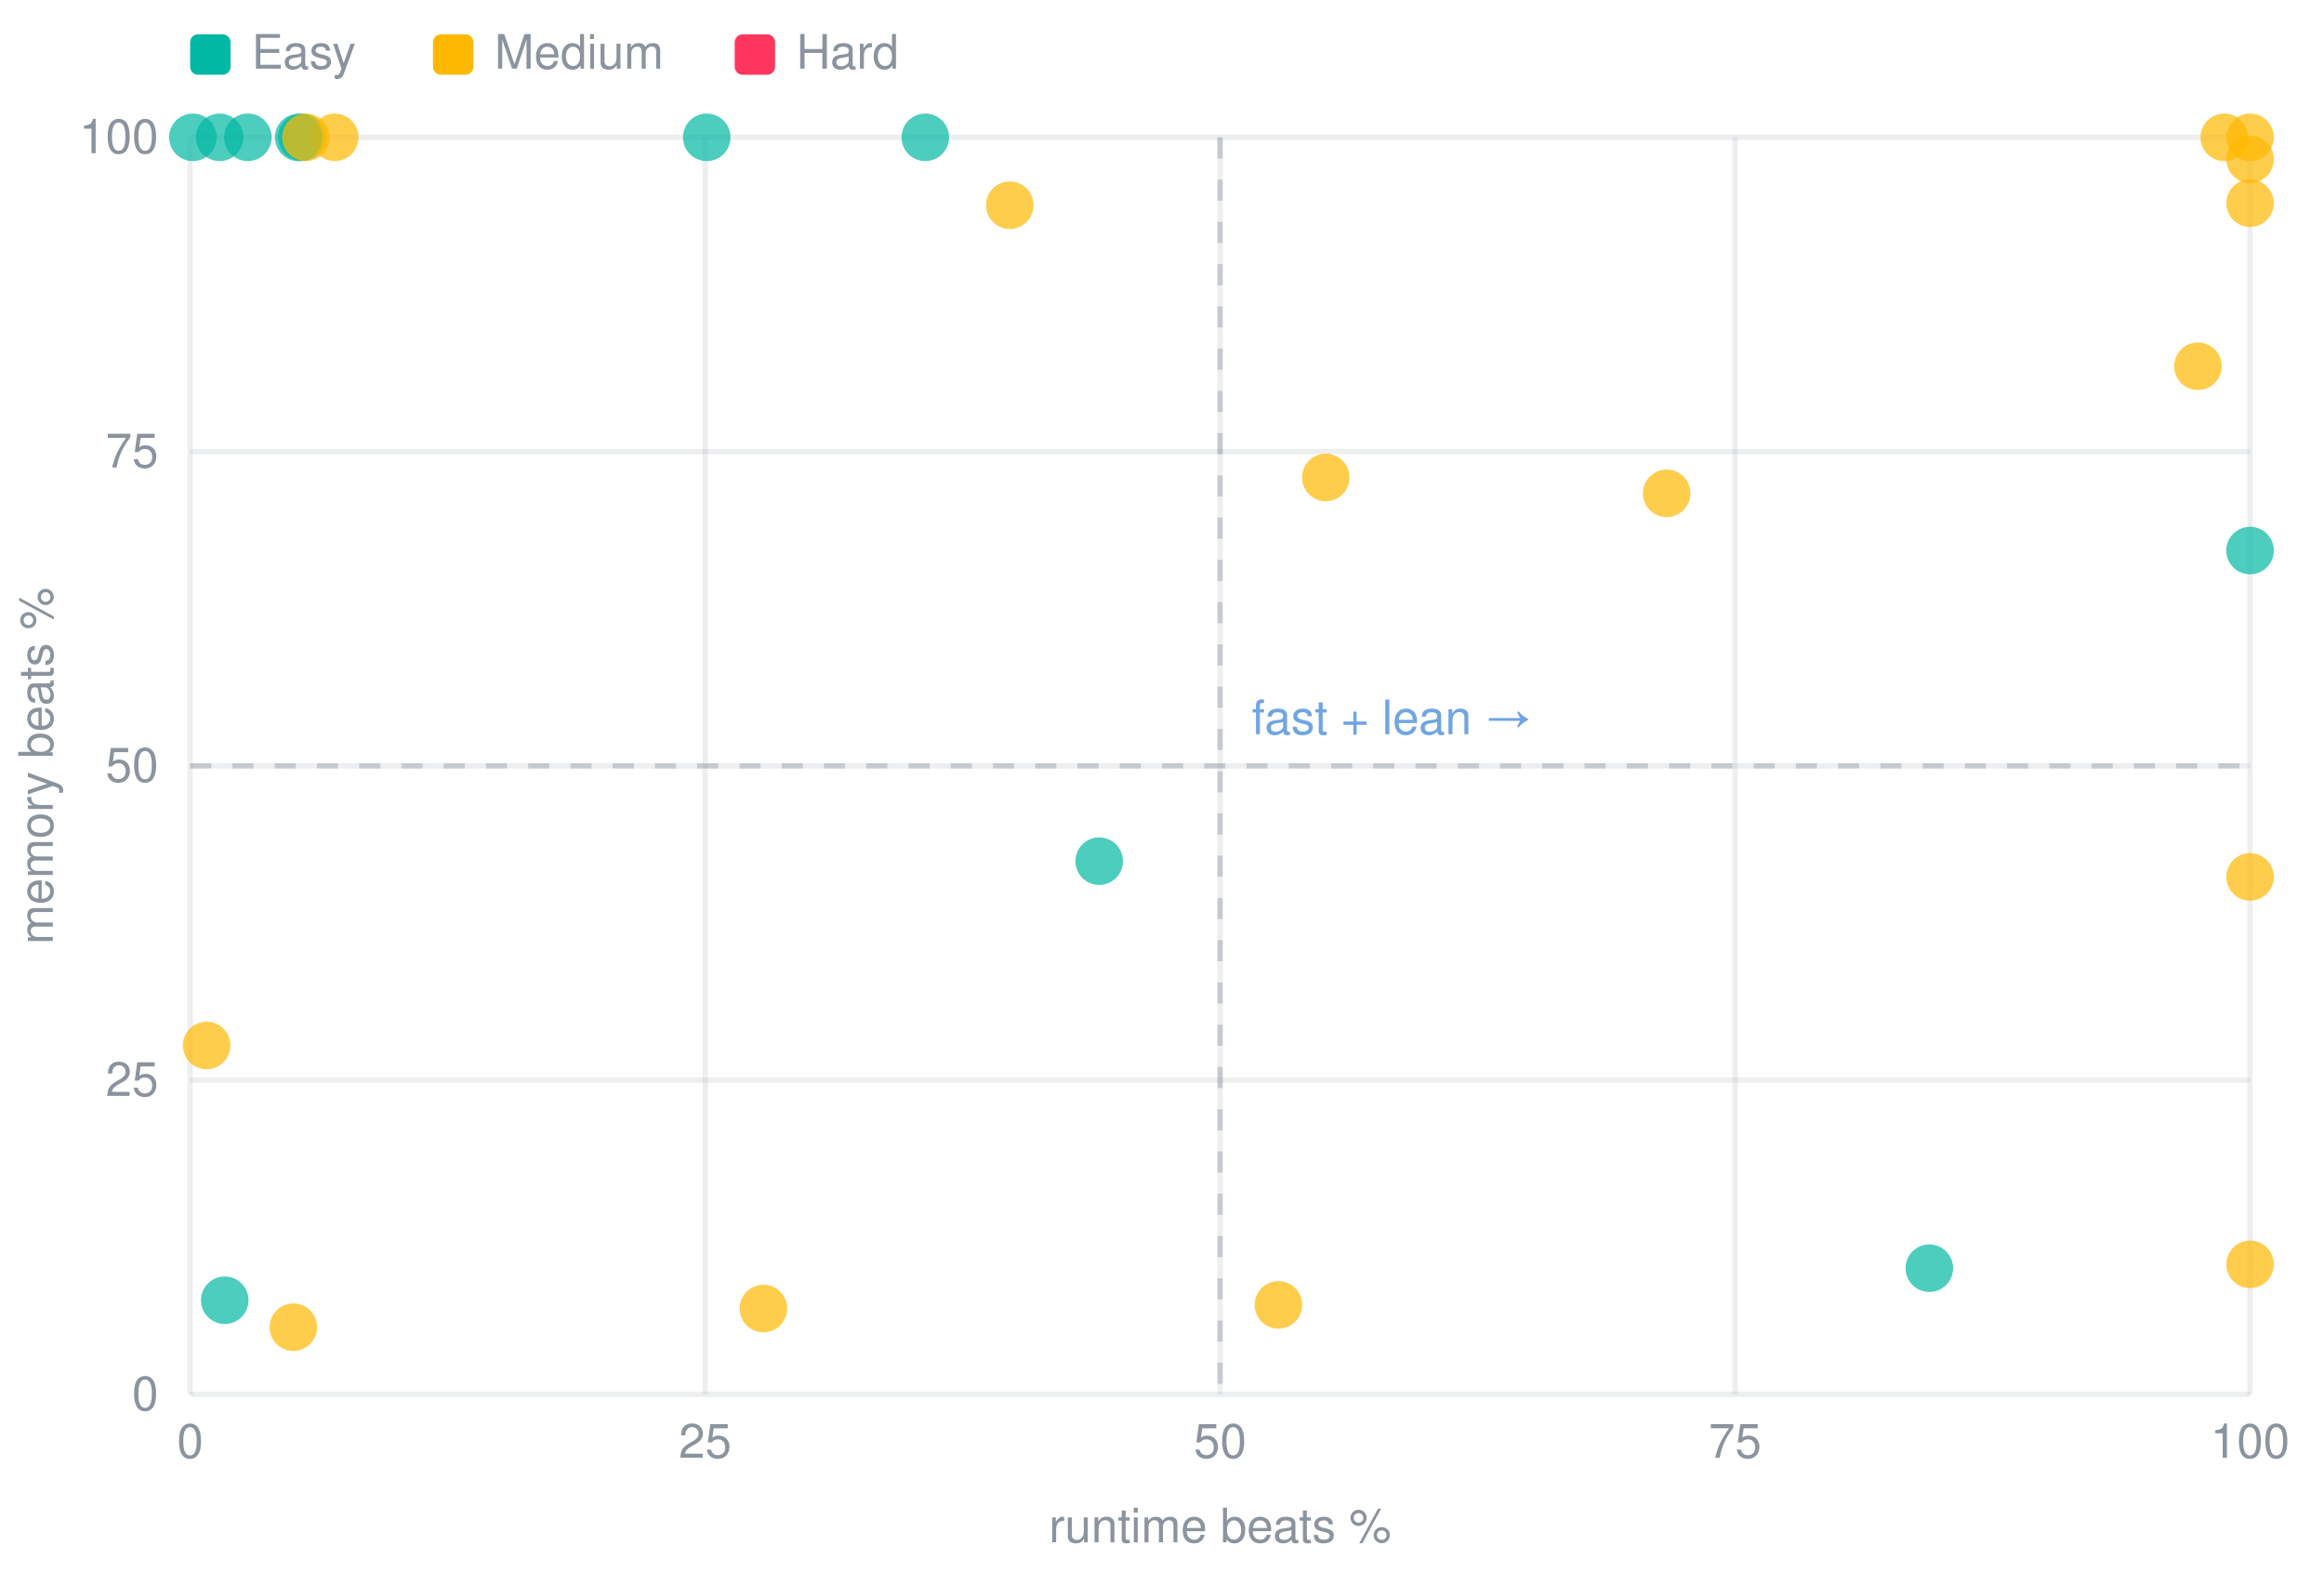
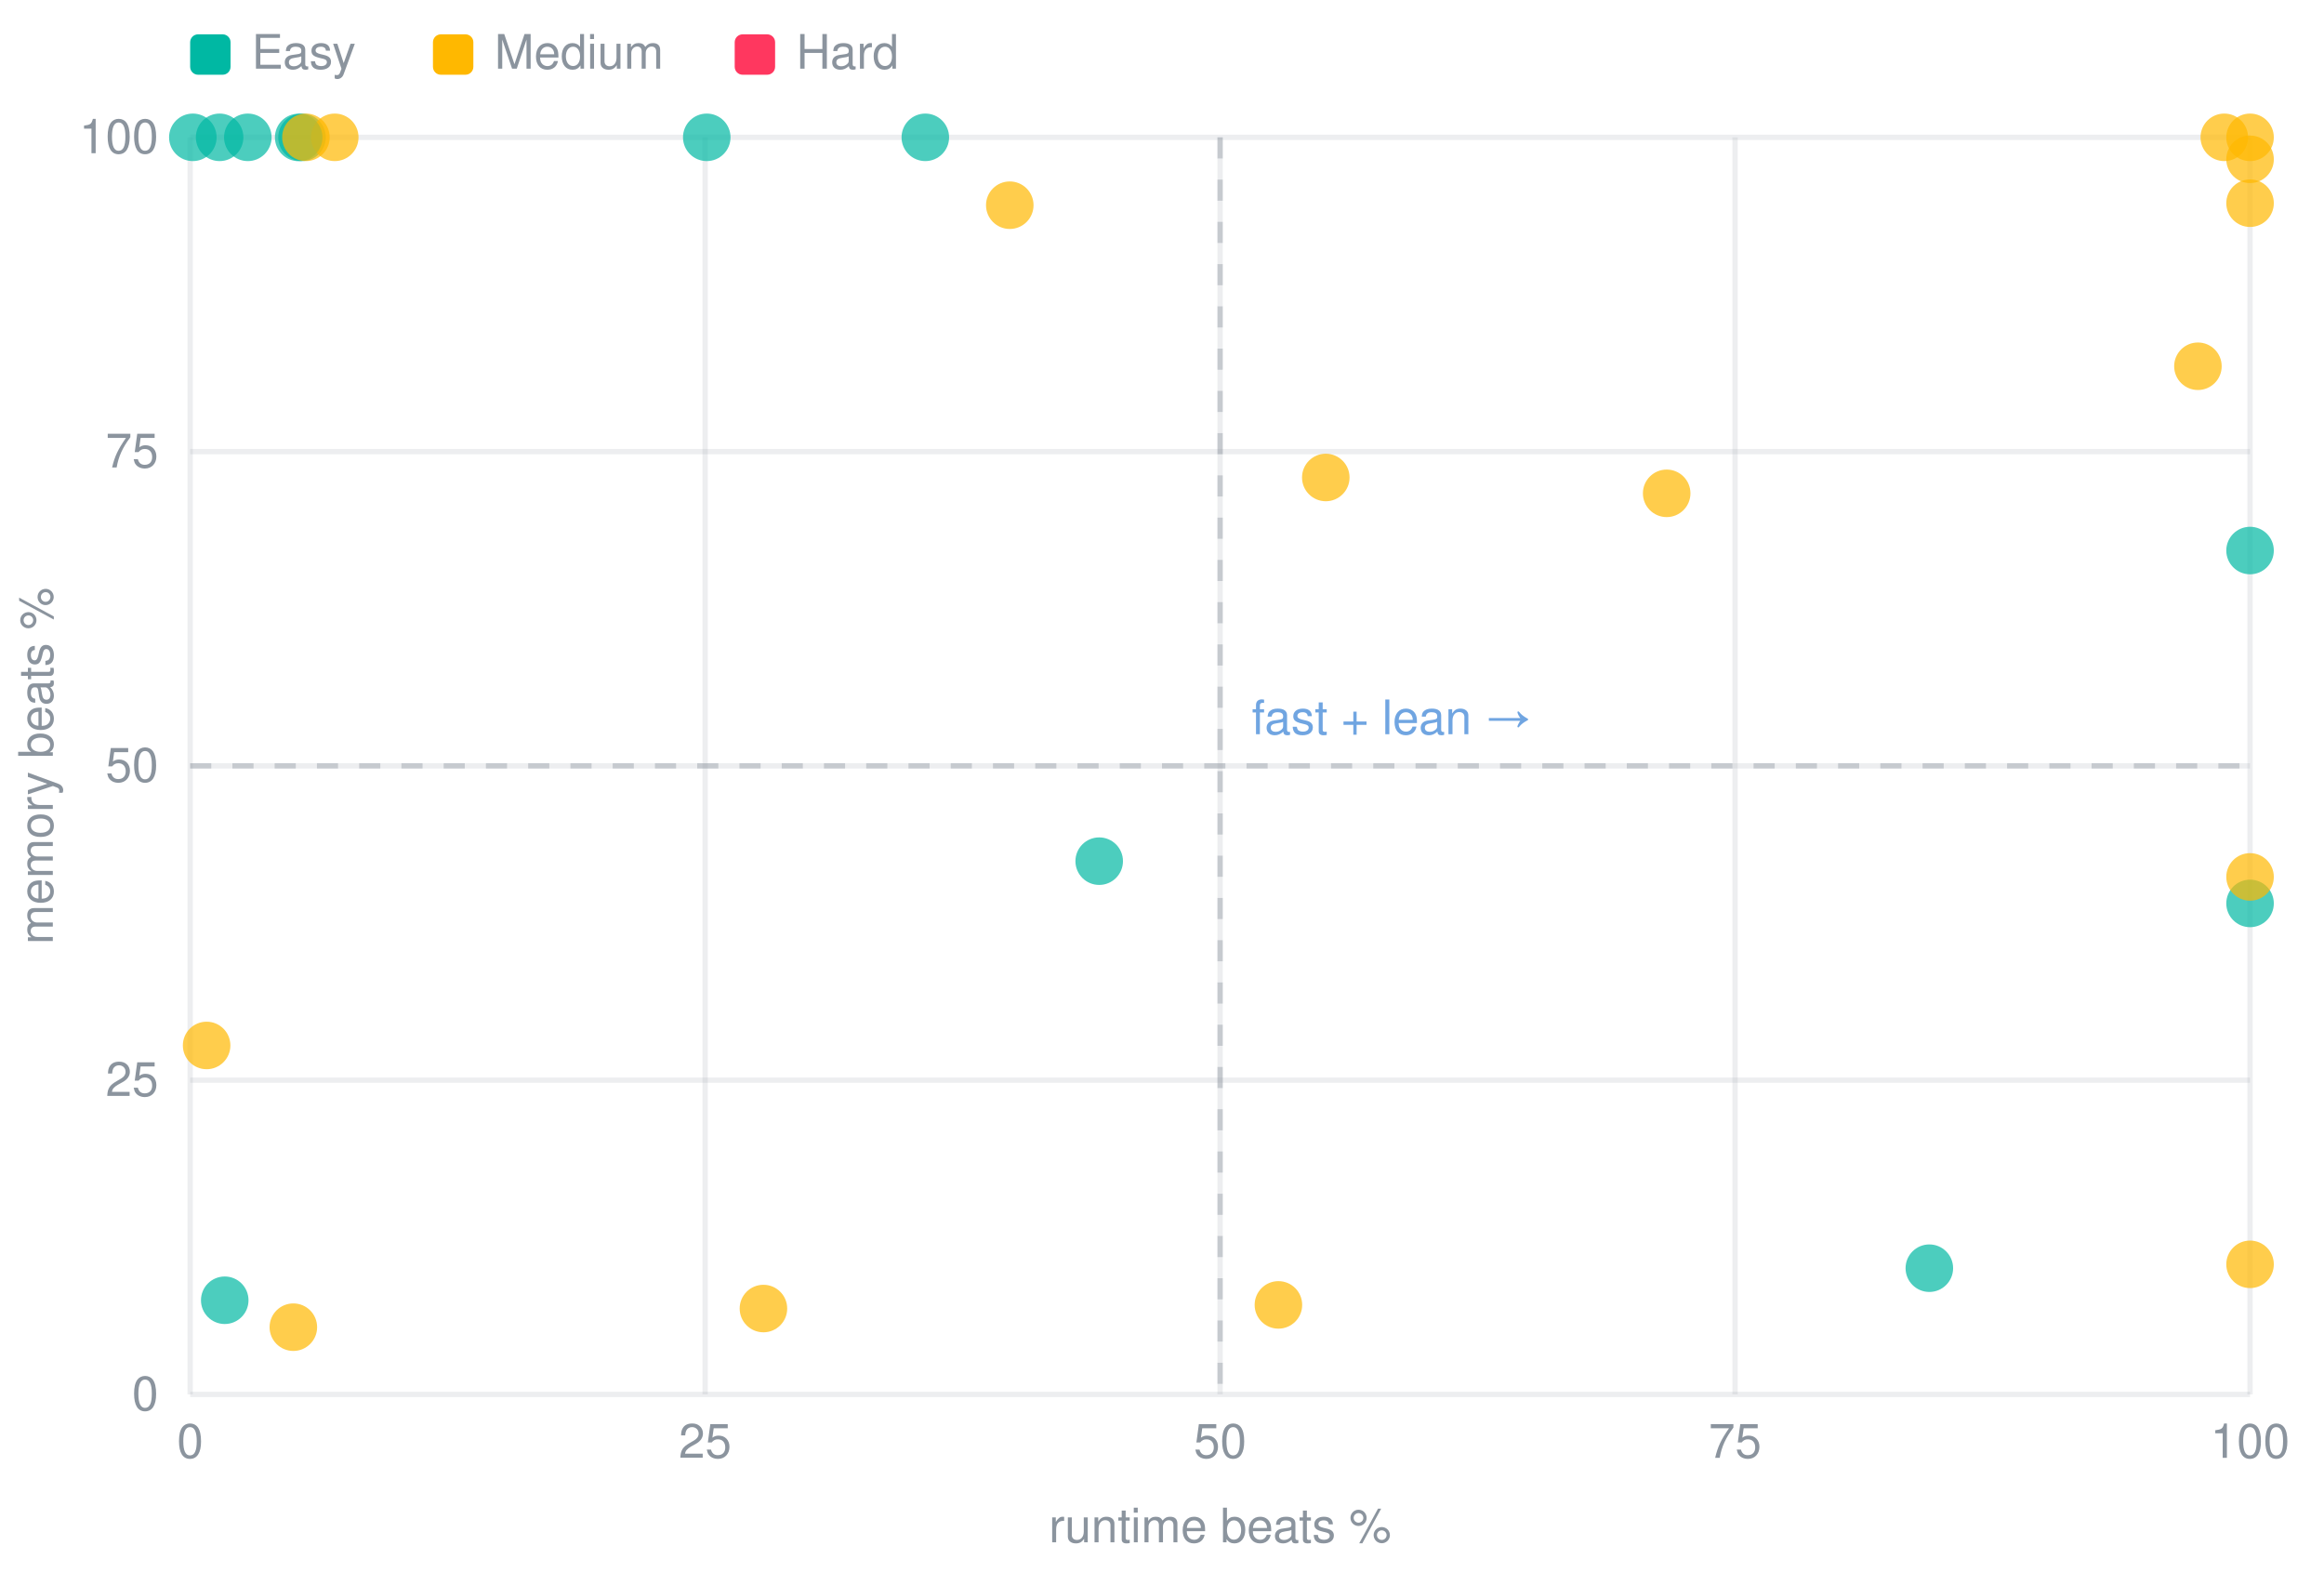
<svg xmlns="http://www.w3.org/2000/svg" viewBox="0 0 440 300" width="440" height="300" role="img" font-family="system-ui, -apple-system, Segoe UI, Helvetica, Arial, sans-serif">
  <line x1="36" y1="26" x2="36" y2="264" stroke="#8b949e" stroke-width="1" opacity="0.16" />
  <line x1="36" y1="264" x2="426" y2="264" stroke="#8b949e" stroke-width="1" opacity="0.16" />
  <text x="36" y="276" font-size="9" fill="#8b949e" text-anchor="middle" font-weight="normal" opacity="1">0</text>
  <text x="30" y="267" font-size="9" fill="#8b949e" text-anchor="end" font-weight="normal" opacity="1">0</text>
  <line x1="133.5" y1="26" x2="133.5" y2="264" stroke="#8b949e" stroke-width="1" opacity="0.16" />
  <line x1="36" y1="204.5" x2="426" y2="204.5" stroke="#8b949e" stroke-width="1" opacity="0.16" />
  <text x="133.5" y="276" font-size="9" fill="#8b949e" text-anchor="middle" font-weight="normal" opacity="1">25</text>
  <text x="30" y="207.5" font-size="9" fill="#8b949e" text-anchor="end" font-weight="normal" opacity="1">25</text>
  <line x1="231" y1="26" x2="231" y2="264" stroke="#8b949e" stroke-width="1" opacity="0.16" />
  <line x1="36" y1="145" x2="426" y2="145" stroke="#8b949e" stroke-width="1" opacity="0.16" />
  <text x="231" y="276" font-size="9" fill="#8b949e" text-anchor="middle" font-weight="normal" opacity="1">50</text>
  <text x="30" y="148" font-size="9" fill="#8b949e" text-anchor="end" font-weight="normal" opacity="1">50</text>
  <line x1="328.5" y1="26" x2="328.5" y2="264" stroke="#8b949e" stroke-width="1" opacity="0.16" />
  <line x1="36" y1="85.5" x2="426" y2="85.5" stroke="#8b949e" stroke-width="1" opacity="0.16" />
  <text x="328.5" y="276" font-size="9" fill="#8b949e" text-anchor="middle" font-weight="normal" opacity="1">75</text>
  <text x="30" y="88.5" font-size="9" fill="#8b949e" text-anchor="end" font-weight="normal" opacity="1">75</text>
  <line x1="426" y1="26" x2="426" y2="264" stroke="#8b949e" stroke-width="1" opacity="0.16" />
  <line x1="36" y1="26" x2="426" y2="26" stroke="#8b949e" stroke-width="1" opacity="0.16" />
  <text x="426" y="276" font-size="9" fill="#8b949e" text-anchor="middle" font-weight="normal" opacity="1">100</text>
  <text x="30" y="29" font-size="9" fill="#8b949e" text-anchor="end" font-weight="normal" opacity="1">100</text>
  <line x1="231" y1="26" x2="231" y2="264" stroke="#8b949e" stroke-width="1" opacity="0.4" stroke-dasharray="4 4" />
  <line x1="36" y1="145" x2="426" y2="145" stroke="#8b949e" stroke-width="1" opacity="0.4" stroke-dasharray="4 4" />
  <text x="237" y="139" font-size="9" fill="#4c8eda" text-anchor="start" font-weight="normal" opacity="0.8">fast + lean →</text>
  <circle cx="175.19" cy="26" r="4.5" fill="#00b8a3" opacity="0.7" />
  <circle cx="55.54" cy="251.27" r="4.5" fill="#ffb800" opacity="0.7" />
  <circle cx="39.12" cy="197.93" r="4.5" fill="#ffb800" opacity="0.7" />
  <circle cx="208.11" cy="163.04" r="4.5" fill="#00b8a3" opacity="0.7" />
  <circle cx="36.51" cy="26" r="4.5" fill="#00b8a3" opacity="0.7" />
  <circle cx="426" cy="38.47" r="4.5" fill="#ffb800" opacity="0.7" />
  <circle cx="426" cy="239.37" r="4.5" fill="#ffb800" opacity="0.7" />
  <circle cx="426" cy="30.16" r="4.5" fill="#ffb800" opacity="0.7" />
  <circle cx="315.55" cy="93.4" r="4.5" fill="#ffb800" opacity="0.7" />
  <circle cx="416.13" cy="69.34" r="4.5" fill="#ffb800" opacity="0.7" />
  <circle cx="41.58" cy="26" r="4.5" fill="#00b8a3" opacity="0.7" />
+   <circle cx="426" cy="171.04" r="4.5" fill="#00b8a3" opacity="0.7" />
  <circle cx="144.54" cy="247.74" r="4.5" fill="#ffb800" opacity="0.7" />
  <circle cx="426" cy="166.02" r="4.5" fill="#ffb800" opacity="0.7" />
  <circle cx="242.04" cy="247.05" r="4.5" fill="#ffb800" opacity="0.7" />
  <circle cx="57.18" cy="26" r="4.5" fill="#00b8a3" opacity="0.7" />
  <circle cx="251.01" cy="90.4" r="4.5" fill="#ffb800" opacity="0.7" />
  <circle cx="63.38" cy="26" r="4.5" fill="#ffb800" opacity="0.7" />
  <circle cx="133.81" cy="26" r="4.5" fill="#00b8a3" opacity="0.7" />
  <circle cx="365.28" cy="240.1" r="4.5" fill="#00b8a3" opacity="0.7" />
  <circle cx="42.55" cy="246.17" r="4.5" fill="#00b8a3" opacity="0.7" />
  <circle cx="56.55" cy="26.02" r="4.5" fill="#00b8a3" opacity="0.7" />
  <circle cx="57.92" cy="26" r="4.5" fill="#ffb800" opacity="0.7" />
  <circle cx="191.18" cy="38.85" r="4.5" fill="#ffb800" opacity="0.7" />
  <circle cx="426" cy="26" r="4.5" fill="#ffb800" opacity="0.7" />
  <circle cx="46.92" cy="26" r="4.5" fill="#00b8a3" opacity="0.7" />
  <circle cx="426" cy="104.23" r="4.5" fill="#00b8a3" opacity="0.7" />
  <circle cx="421.12" cy="26" r="4.5" fill="#ffb800" opacity="0.7" />
  <text x="231" y="292" font-size="9" fill="#8b949e" text-anchor="middle" font-weight="normal" opacity="1">runtime beats %</text>
  <g transform="translate(10 145) rotate(-90)">
    <text x="0" y="0" font-size="9" fill="#8b949e" text-anchor="middle" font-weight="normal" opacity="1">memory beats %</text>
  </g>
  <rect x="36" y="6.5" width="7.65" height="7.65" rx="1.5" fill="#00b8a3" opacity="1" />
  <text x="47.65" y="13" font-size="9" fill="#8b949e" text-anchor="start" font-weight="normal" opacity="1">Easy</text>
  <rect x="81.97" y="6.5" width="7.65" height="7.65" rx="1.5" fill="#ffb800" opacity="1" />
  <text x="93.62" y="13" font-size="9" fill="#8b949e" text-anchor="start" font-weight="normal" opacity="1">Medium</text>
  <rect x="139.1" y="6.5" width="7.65" height="7.65" rx="1.5" fill="#ff375f" opacity="1" />
  <text x="150.75" y="13" font-size="9" fill="#8b949e" text-anchor="start" font-weight="normal" opacity="1">Hard</text>
</svg>
